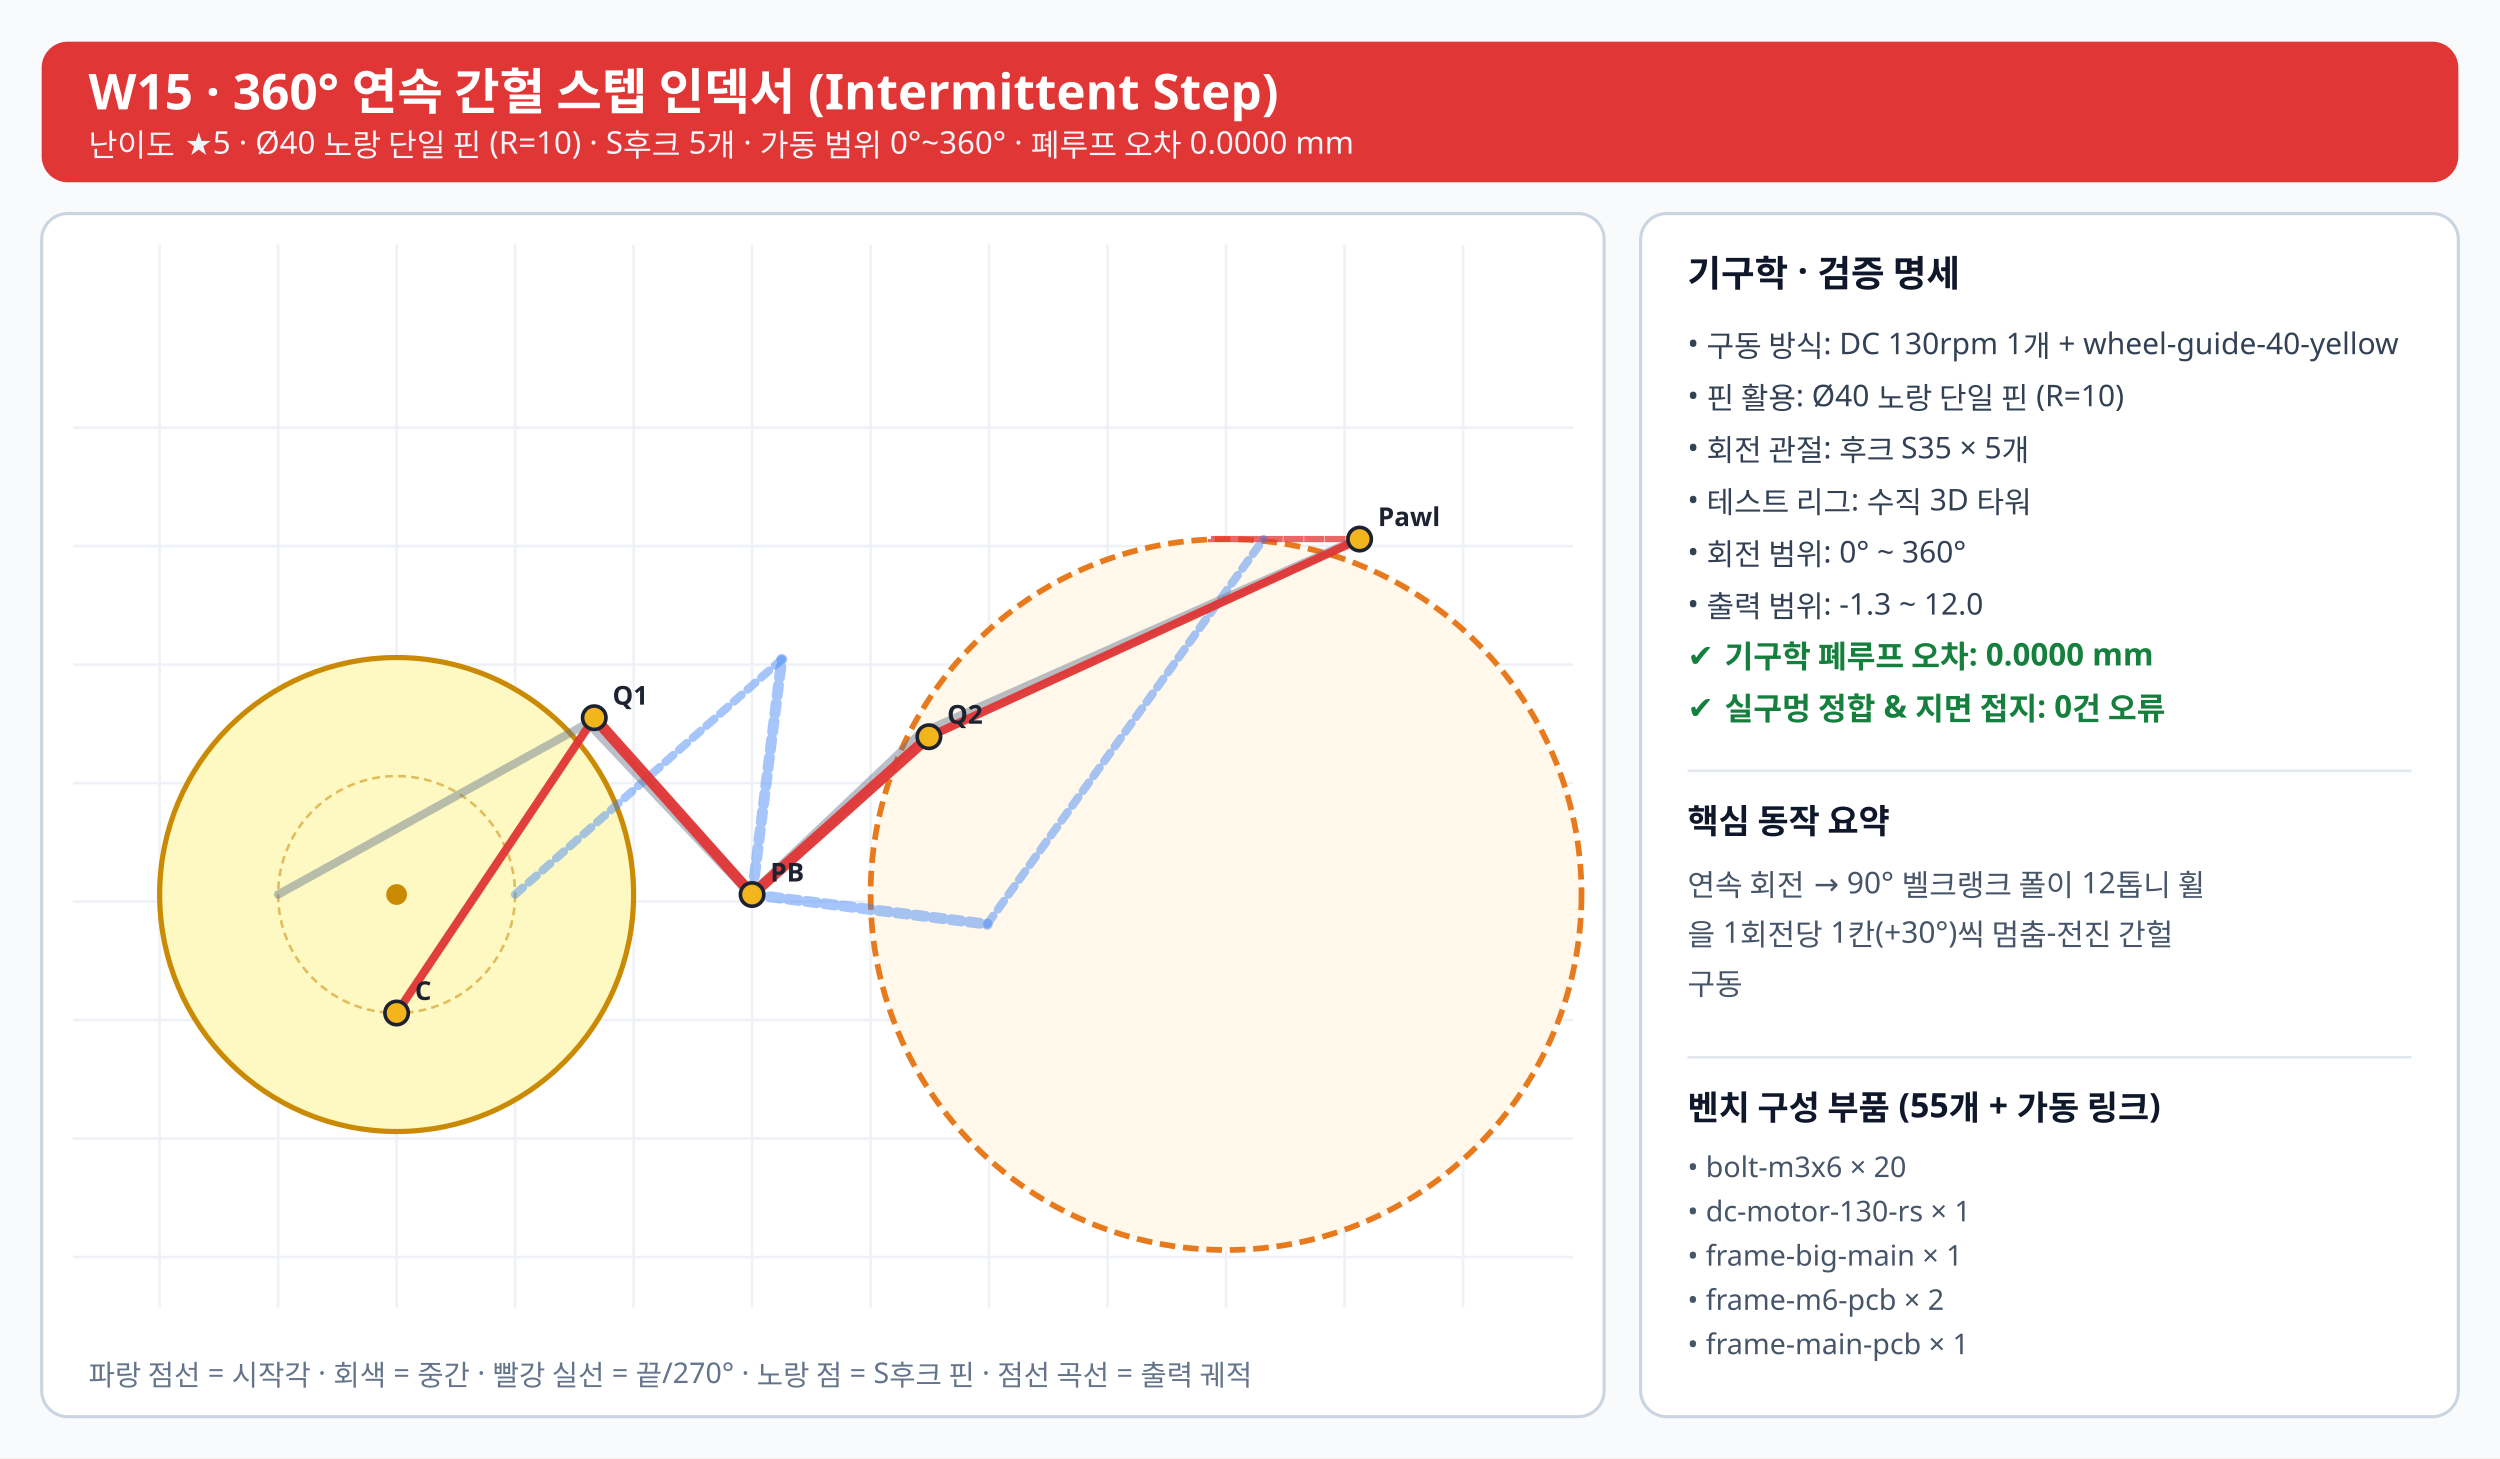
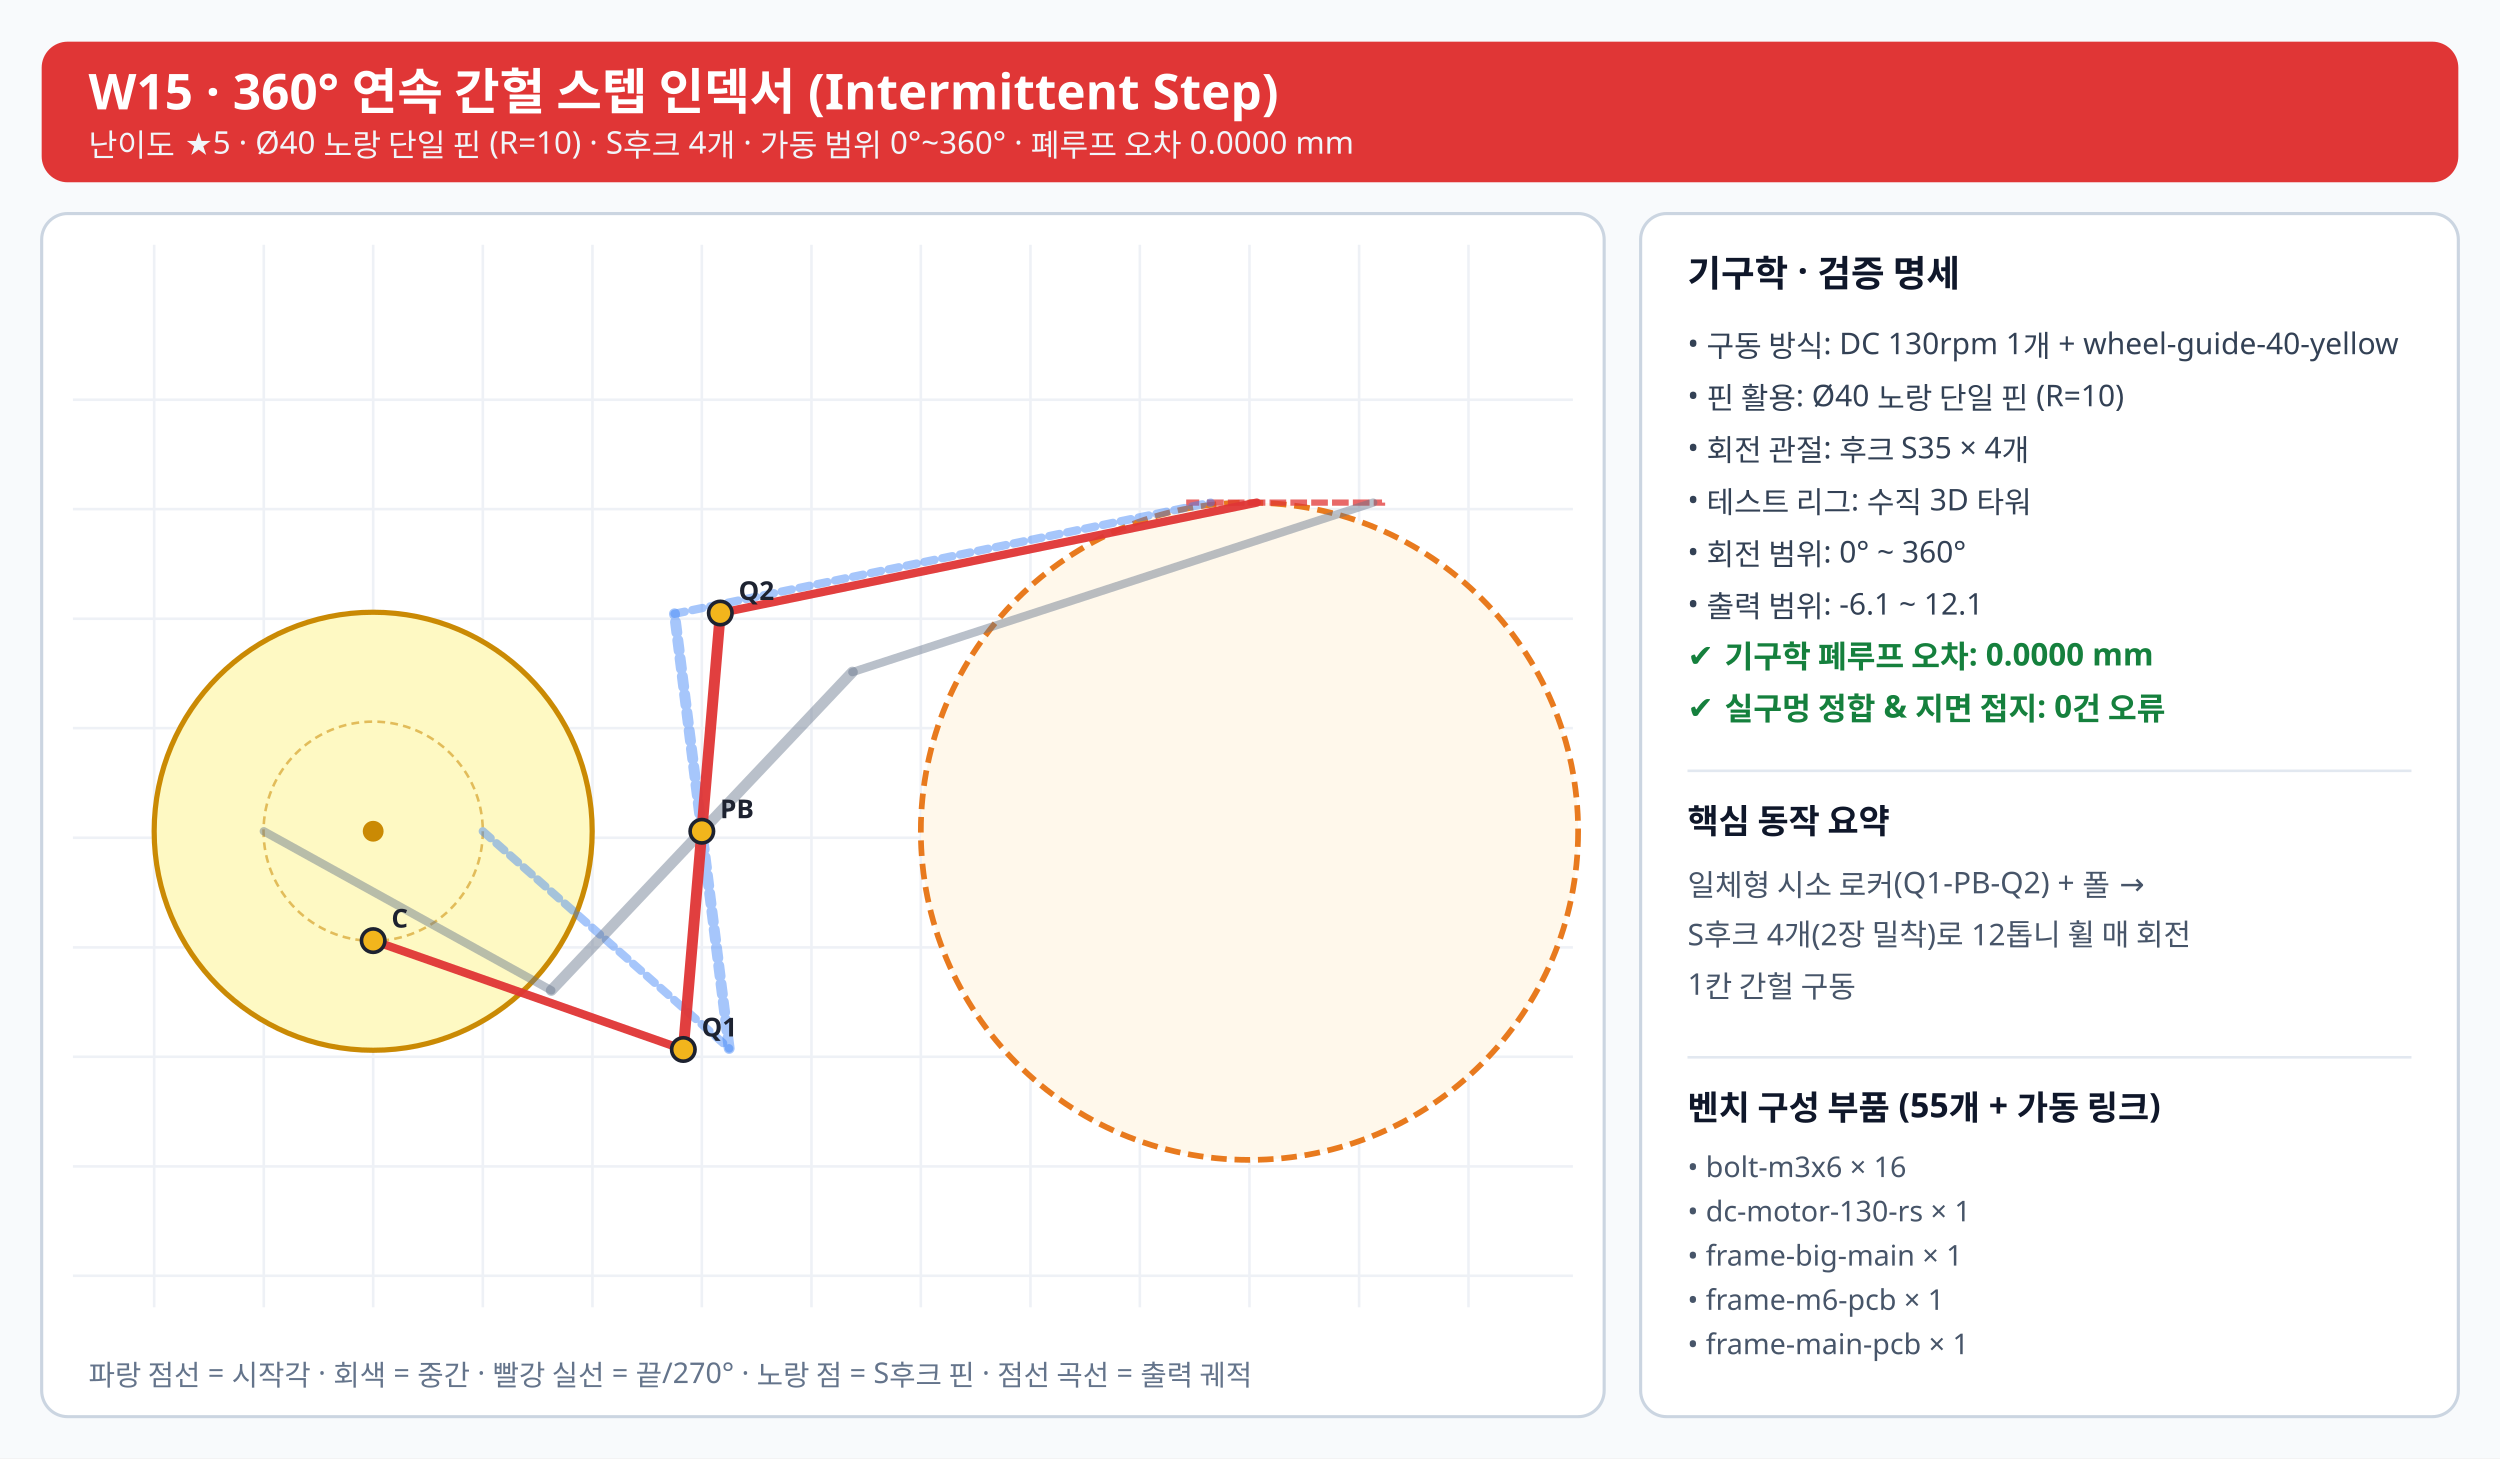
<svg xmlns="http://www.w3.org/2000/svg" viewBox="0 0 960 560" font-family="Pretendard,Apple SD Gothic Neo,sans-serif">
  <rect width="960" height="560" fill="#f8fafc" />
  <rect x="16" y="16" width="928" height="54" rx="10" fill="#e03636" />
  <text x="34" y="42" fill="#fff" font-size="19" font-weight="800">W15 · 360° 연속 간헐 스텝 인덱서 (Intermittent Step)</text>
-   <text x="34" y="60" fill="#f1f5f9" font-size="12">난이도 ★5 · Ø40 노랑 단일 핀 (R=10) · S후크 5개 · 가동 범위 0°~360° · 폐루프 오차 0.0000 mm</text>
+   <text x="34" y="60" fill="#f1f5f9" font-size="12">난이도 ★5 · Ø40 노랑 단일 핀 (R=10) · S후크 4개 · 가동 범위 0°~360° · 폐루프 오차 0.0000 mm</text>
  <rect x="16" y="82" width="600" height="462" rx="10" fill="#fff" stroke="#cbd5e1" stroke-width="1.2" />
-   <line x1="61.3" y1="94" x2="61.3" y2="502" stroke="#eef1f6" stroke-width="1" />
-   <line x1="106.8" y1="94" x2="106.8" y2="502" stroke="#eef1f6" stroke-width="1" />
-   <line x1="152.3" y1="94" x2="152.3" y2="502" stroke="#eef1f6" stroke-width="1" />
-   <line x1="197.8" y1="94" x2="197.8" y2="502" stroke="#eef1f6" stroke-width="1" />
-   <line x1="243.3" y1="94" x2="243.3" y2="502" stroke="#eef1f6" stroke-width="1" />
-   <line x1="288.8" y1="94" x2="288.8" y2="502" stroke="#eef1f6" stroke-width="1" />
-   <line x1="334.3" y1="94" x2="334.3" y2="502" stroke="#eef1f6" stroke-width="1" />
-   <line x1="379.8" y1="94" x2="379.8" y2="502" stroke="#eef1f6" stroke-width="1" />
-   <line x1="425.3" y1="94" x2="425.3" y2="502" stroke="#eef1f6" stroke-width="1" />
-   <line x1="470.8" y1="94" x2="470.8" y2="502" stroke="#eef1f6" stroke-width="1" />
-   <line x1="516.3" y1="94" x2="516.3" y2="502" stroke="#eef1f6" stroke-width="1" />
-   <line x1="561.8" y1="94" x2="561.8" y2="502" stroke="#eef1f6" stroke-width="1" />
-   <line x1="28" y1="482.7" x2="604" y2="482.7" stroke="#eef1f6" stroke-width="1" />
-   <line x1="28" y1="437.2" x2="604" y2="437.2" stroke="#eef1f6" stroke-width="1" />
-   <line x1="28" y1="391.7" x2="604" y2="391.7" stroke="#eef1f6" stroke-width="1" />
-   <line x1="28" y1="346.2" x2="604" y2="346.2" stroke="#eef1f6" stroke-width="1" />
-   <line x1="28" y1="300.7" x2="604" y2="300.7" stroke="#eef1f6" stroke-width="1" />
-   <line x1="28" y1="255.2" x2="604" y2="255.2" stroke="#eef1f6" stroke-width="1" />
-   <line x1="28" y1="209.7" x2="604" y2="209.7" stroke="#eef1f6" stroke-width="1" />
-   <line x1="28" y1="164.2" x2="604" y2="164.2" stroke="#eef1f6" stroke-width="1" />
-   <circle cx="152.3" cy="343.5" r="91.0" fill="#fef9c3" stroke="#ca8a04" stroke-width="2.0" />
-   <circle cx="152.3" cy="343.5" r="45.5" fill="none" stroke="#ca8a04" stroke-width="1" stroke-opacity="0.55" stroke-dasharray="3 2" />
-   <circle cx="152.3" cy="343.5" r="4" fill="#ca8a04" />
-   <circle cx="470.8" cy="343.5" r="136.5" fill="#fff8eb" stroke="#e87a1e" stroke-width="2.2" stroke-dasharray="6 3" />
-   <polyline points="485.2,207.0 482.8,207.0 480.5,207.0 478.3,207.0 476.2,207.0 474.3,207.0 472.5,207.0 470.8,207.0 469.4,207.0 468.2,207.0 467.1,207.0 466.3,207.0 465.6,207.0 465.2,207.0 465.0,207.0 465.0,207.0 465.2,207.0 465.6,207.0 466.2,207.0 466.9,207.0 467.9,207.0 468.9,207.0 470.1,207.0 471.4,207.0 472.8,207.0 474.3,207.0 475.8,207.0 477.5,207.0 479.1,207.0 480.9,207.0 482.6,207.0 484.4,207.0 486.2,207.0 488.0,207.0 489.9,207.0 491.7,207.0 493.4,207.0 495.2,207.0 497.0,207.0 498.7,207.0 500.3,207.0 502.0,207.0 503.6,207.0 505.1,207.0 506.6,207.0 508.0,207.0 509.4,207.0 510.7,207.0 512.0,207.0 513.2,207.0 514.4,207.0 515.5,207.0 516.5,207.0 517.5,207.0 518.4,207.0 519.2,207.0 520.0,207.0 520.8,207.0 521.4,207.0 522.0,207.0 522.6,207.0 523.1,207.0 523.5,207.0 523.9,207.0 524.2,207.0 524.5,207.0 524.7,207.0 524.9,207.0 525.0,207.0 525.1,207.0 525.2,207.0 525.2,207.0 525.2,207.0 525.1,207.0 525.0,207.0 524.9,207.0 524.8,207.0 524.6,207.0 524.4,207.0 524.2,207.0 524.0,207.0 523.7,207.0 523.5,207.0 523.2,207.0 522.9,207.0 522.6,207.0 522.3,207.0 522.0,207.0 521.8,207.0 521.5,207.0 521.2,207.0 520.9,207.0 520.6,207.0 520.3,207.0 520.1,207.0 519.8,207.0 519.6,207.0 519.3,207.0 519.1,207.0 518.9,207.0 518.7,207.0 518.5,207.0 518.4,207.0 518.2,207.0 518.1,207.0 518.0,207.0 517.9,207.0 517.8,207.0 517.8,207.0 517.7,207.0 517.7,207.0 517.7,207.0 517.7,207.0 517.7,207.0 517.8,207.0 517.9,207.0 517.9,207.0 518.0,207.0 518.2,207.0 518.3,207.0 518.4,207.0 518.6,207.0 518.8,207.0 519.0,207.0 519.2,207.0 519.4,207.0 519.6,207.0 519.9,207.0 520.1,207.0 520.4,207.0 520.7,207.0 520.9,207.0 521.2,207.0 521.5,207.0 521.8,207.0 522.1,207.0 522.4,207.0 522.7,207.0 523.0,207.0 523.3,207.0 523.5,207.0 523.8,207.0 524.1,207.0 524.3,207.0 524.5,207.0 524.7,207.0 524.9,207.0 525.0,207.0 525.1,207.0 525.2,207.0 525.2,207.0 525.2,207.0 525.1,207.0 525.0,207.0 524.8,207.0 524.5,207.0 524.1,207.0 523.7,207.0 523.2,207.0 522.6,207.0 521.9,207.0 521.0,207.0 520.1,207.0 519.1,207.0 517.9,207.0 516.6,207.0 515.2,207.0 513.7,207.0 512.0,207.0 510.2,207.0 508.3,207.0 506.3,207.0 504.2,207.0 502.0,207.0 499.7,207.0 497.3,207.0 494.9,207.0 492.5,207.0 490.0,207.0 487.6,207.0 485.2,207.0" fill="none" stroke="#e03636" stroke-width="2.4" stroke-opacity="0.75" stroke-dasharray="5 3" />
-   <line x1="197.8" y1="343.5" x2="300.2" y2="253.2" stroke="#3b82f6" stroke-width="3.2" stroke-linecap="round" stroke-opacity="0.45" stroke-dasharray="4 3" />
-   <line x1="288.8" y1="343.5" x2="300.2" y2="253.2" stroke="#3b82f6" stroke-width="4.2" stroke-linecap="round" stroke-opacity="0.45" stroke-dasharray="4 3" />
-   <line x1="288.8" y1="343.5" x2="379.1" y2="354.9" stroke="#3b82f6" stroke-width="4.2" stroke-linecap="round" stroke-opacity="0.45" stroke-dasharray="4 3" />
-   <line x1="379.1" y1="354.9" x2="485.2" y2="207.0" stroke="#3b82f6" stroke-width="3.2" stroke-linecap="round" stroke-opacity="0.45" stroke-dasharray="4 3" />
-   <line x1="106.8" y1="343.5" x2="226.2" y2="277.4" stroke="#64748b" stroke-width="3.2" stroke-linecap="round" stroke-opacity="0.45" />
-   <line x1="288.8" y1="343.5" x2="226.2" y2="277.4" stroke="#64748b" stroke-width="4.2" stroke-linecap="round" stroke-opacity="0.45" />
-   <line x1="288.8" y1="343.5" x2="354.9" y2="280.9" stroke="#64748b" stroke-width="4.2" stroke-linecap="round" stroke-opacity="0.45" />
-   <line x1="354.9" y1="280.9" x2="521.2" y2="207.0" stroke="#64748b" stroke-width="3.2" stroke-linecap="round" stroke-opacity="0.45" />
-   <line x1="152.3" y1="389.0" x2="228.2" y2="275.6" stroke="#e03636" stroke-width="3.2" stroke-linecap="round" stroke-opacity="0.95" />
-   <line x1="288.8" y1="343.5" x2="228.2" y2="275.6" stroke="#e03636" stroke-width="4.2" stroke-linecap="round" stroke-opacity="0.95" />
-   <line x1="288.8" y1="343.5" x2="356.7" y2="282.9" stroke="#e03636" stroke-width="4.2" stroke-linecap="round" stroke-opacity="0.95" />
-   <line x1="356.7" y1="282.9" x2="522.1" y2="207.0" stroke="#e03636" stroke-width="3.2" stroke-linecap="round" stroke-opacity="0.95" />
-   <circle cx="152.3" cy="389.0" r="4.5" fill="#f2b51c" stroke="#1d2230" stroke-width="1.4" />
-   <text x="159.3" y="384.0" font-size="10" font-weight="700" fill="#1d2230">C</text>
-   <circle cx="228.2" cy="275.6" r="4.5" fill="#f2b51c" stroke="#1d2230" stroke-width="1.4" />
-   <text x="235.2" y="270.6" font-size="10" font-weight="700" fill="#1d2230">Q1</text>
-   <circle cx="288.8" cy="343.5" r="4.5" fill="#f2b51c" stroke="#1d2230" stroke-width="1.4" />
-   <text x="295.8" y="338.5" font-size="10" font-weight="700" fill="#1d2230">PB</text>
-   <circle cx="356.7" cy="282.9" r="4.5" fill="#f2b51c" stroke="#1d2230" stroke-width="1.4" />
-   <text x="363.7" y="277.9" font-size="10" font-weight="700" fill="#1d2230">Q2</text>
-   <circle cx="522.1" cy="207.0" r="4.5" fill="#f2b51c" stroke="#1d2230" stroke-width="1.4" />
-   <text x="529.1" y="202.0" font-size="10" font-weight="700" fill="#1d2230">Pawl</text>
+   <line x1="59.2" y1="94" x2="59.2" y2="502" stroke="#eef1f6" stroke-width="1" />
+   <line x1="101.3" y1="94" x2="101.3" y2="502" stroke="#eef1f6" stroke-width="1" />
+   <line x1="143.3" y1="94" x2="143.3" y2="502" stroke="#eef1f6" stroke-width="1" />
+   <line x1="185.4" y1="94" x2="185.4" y2="502" stroke="#eef1f6" stroke-width="1" />
+   <line x1="227.5" y1="94" x2="227.5" y2="502" stroke="#eef1f6" stroke-width="1" />
+   <line x1="269.5" y1="94" x2="269.5" y2="502" stroke="#eef1f6" stroke-width="1" />
+   <line x1="311.6" y1="94" x2="311.6" y2="502" stroke="#eef1f6" stroke-width="1" />
+   <line x1="353.6" y1="94" x2="353.6" y2="502" stroke="#eef1f6" stroke-width="1" />
+   <line x1="395.7" y1="94" x2="395.7" y2="502" stroke="#eef1f6" stroke-width="1" />
+   <line x1="437.7" y1="94" x2="437.7" y2="502" stroke="#eef1f6" stroke-width="1" />
+   <line x1="479.8" y1="94" x2="479.8" y2="502" stroke="#eef1f6" stroke-width="1" />
+   <line x1="521.9" y1="94" x2="521.9" y2="502" stroke="#eef1f6" stroke-width="1" />
+   <line x1="563.9" y1="94" x2="563.9" y2="502" stroke="#eef1f6" stroke-width="1" />
+   <line x1="28" y1="489.9" x2="604" y2="489.9" stroke="#eef1f6" stroke-width="1" />
+   <line x1="28" y1="447.9" x2="604" y2="447.9" stroke="#eef1f6" stroke-width="1" />
+   <line x1="28" y1="405.8" x2="604" y2="405.8" stroke="#eef1f6" stroke-width="1" />
+   <line x1="28" y1="363.8" x2="604" y2="363.8" stroke="#eef1f6" stroke-width="1" />
+   <line x1="28" y1="321.7" x2="604" y2="321.7" stroke="#eef1f6" stroke-width="1" />
+   <line x1="28" y1="279.6" x2="604" y2="279.6" stroke="#eef1f6" stroke-width="1" />
+   <line x1="28" y1="237.6" x2="604" y2="237.6" stroke="#eef1f6" stroke-width="1" />
+   <line x1="28" y1="195.5" x2="604" y2="195.5" stroke="#eef1f6" stroke-width="1" />
+   <line x1="28" y1="153.5" x2="604" y2="153.5" stroke="#eef1f6" stroke-width="1" />
+   <circle cx="143.3" cy="319.2" r="84.1" fill="#fef9c3" stroke="#ca8a04" stroke-width="2.0" />
+   <circle cx="143.3" cy="319.2" r="42.1" fill="none" stroke="#ca8a04" stroke-width="1" stroke-opacity="0.55" stroke-dasharray="3 2" />
+   <circle cx="143.3" cy="319.2" r="4" fill="#ca8a04" />
+   <circle cx="479.8" cy="319.2" r="126.2" fill="#fff8eb" stroke="#e87a1e" stroke-width="2.2" stroke-dasharray="6 3" />
+   <polyline points="464.9,193.0 466.4,193.0 468.1,193.0 469.7,193.0 471.5,193.0 473.3,193.0 475.2,193.0 477.1,193.0 479.0,193.0 480.9,193.0 482.9,193.0 484.8,193.0 486.8,193.0 488.7,193.0 490.6,193.0 492.5,193.0 494.4,193.0 496.2,193.0 498.0,193.0 499.7,193.0 501.4,193.0 503.0,193.0 504.5,193.0 506.1,193.0 507.5,193.0 508.9,193.0 510.2,193.0 511.5,193.0 512.7,193.0 513.9,193.0 515.0,193.0 516.0,193.0 517.0,193.0 518.0,193.0 518.9,193.0 519.7,193.0 520.5,193.0 521.3,193.0 522.0,193.0 522.7,193.0 523.3,193.0 523.9,193.0 524.5,193.0 525.0,193.0 525.5,193.0 526.0,193.0 526.4,193.0 526.8,193.0 527.2,193.0 527.6,193.0 527.9,193.0 528.2,193.0 528.5,193.0 528.8,193.0 529.0,193.0 529.3,193.0 529.5,193.0 529.6,193.0 529.8,193.0 530.0,193.0 530.1,193.0 530.2,193.0 530.3,193.0 530.4,193.0 530.5,193.0 530.6,193.0 530.6,193.0 530.7,193.0 530.7,193.0 530.7,193.0 530.7,193.0 530.7,193.0 530.7,193.0 530.6,193.0 530.6,193.0 530.5,193.0 530.4,193.0 530.3,193.0 530.2,193.0 530.0,193.0 529.9,193.0 529.7,193.0 529.5,193.0 529.3,193.0 529.1,193.0 528.9,193.0 528.6,193.0 528.3,193.0 528.0,193.0 527.7,193.0 527.3,193.0 526.9,193.0 526.5,193.0 526.1,193.0 525.6,193.0 525.1,193.0 524.6,193.0 524.1,193.0 523.5,193.0 522.9,193.0 522.3,193.0 521.6,193.0 520.9,193.0 520.2,193.0 519.4,193.0 518.6,193.0 517.8,193.0 516.9,193.0 516.0,193.0 515.1,193.0 514.1,193.0 513.1,193.0 512.1,193.0 511.1,193.0 510.0,193.0 508.9,193.0 507.8,193.0 506.6,193.0 505.4,193.0 504.2,193.0 503.0,193.0 501.7,193.0 500.4,193.0 499.1,193.0 497.8,193.0 496.5,193.0 495.1,193.0 493.8,193.0 492.4,193.0 491.0,193.0 489.6,193.0 488.2,193.0 486.8,193.0 485.4,193.0 484.0,193.0 482.6,193.0 481.2,193.0 479.8,193.0 478.4,193.0 477.1,193.0 475.7,193.0 474.4,193.0 473.0,193.0 471.7,193.0 470.4,193.0 469.2,193.0 467.9,193.0 466.7,193.0 465.6,193.0 464.5,193.0 463.4,193.0 462.3,193.0 461.3,193.0 460.4,193.0 459.5,193.0 458.6,193.0 457.8,193.0 457.1,193.0 456.4,193.0 455.9,193.0 455.3,193.0 454.9,193.0 454.5,193.0 454.3,193.0 454.1,193.0 454.0,193.0 454.0,193.0 454.1,193.0 454.3,193.0 454.6,193.0 455.0,193.0 455.5,193.0 456.1,193.0 456.8,193.0 457.7,193.0 458.6,193.0 459.7,193.0 460.8,193.0 462.1,193.0 463.5,193.0 464.9,193.0" fill="none" stroke="#e03636" stroke-width="2.4" stroke-opacity="0.75" stroke-dasharray="5 3" />
+   <line x1="185.4" y1="319.2" x2="280.0" y2="402.6" stroke="#3b82f6" stroke-width="3.2" stroke-linecap="round" stroke-opacity="0.45" stroke-dasharray="4 3" />
+   <line x1="280.0" y1="402.6" x2="259.0" y2="235.7" stroke="#3b82f6" stroke-width="4.2" stroke-linecap="round" stroke-opacity="0.45" stroke-dasharray="4 3" />
+   <line x1="259.0" y1="235.7" x2="464.9" y2="193.0" stroke="#3b82f6" stroke-width="3.2" stroke-linecap="round" stroke-opacity="0.45" stroke-dasharray="4 3" />
+   <line x1="101.3" y1="319.2" x2="211.7" y2="380.3" stroke="#64748b" stroke-width="3.2" stroke-linecap="round" stroke-opacity="0.45" />
+   <line x1="211.7" y1="380.3" x2="327.3" y2="258.1" stroke="#64748b" stroke-width="4.2" stroke-linecap="round" stroke-opacity="0.45" />
+   <line x1="327.3" y1="258.1" x2="527.3" y2="193.0" stroke="#64748b" stroke-width="3.2" stroke-linecap="round" stroke-opacity="0.45" />
+   <line x1="143.3" y1="361.2" x2="262.4" y2="403.0" stroke="#e03636" stroke-width="3.2" stroke-linecap="round" stroke-opacity="0.95" />
+   <line x1="262.4" y1="403.0" x2="276.6" y2="235.4" stroke="#e03636" stroke-width="4.2" stroke-linecap="round" stroke-opacity="0.95" />
+   <line x1="276.6" y1="235.4" x2="482.6" y2="193.0" stroke="#e03636" stroke-width="3.2" stroke-linecap="round" stroke-opacity="0.95" />
+   <circle cx="143.3" cy="361.2" r="4.5" fill="#f2b51c" stroke="#1d2230" stroke-width="1.4" />
+   <text x="150.3" y="356.2" font-size="10" font-weight="700" fill="#1d2230">C</text>
+   <circle cx="262.4" cy="403.0" r="4.5" fill="#f2b51c" stroke="#1d2230" stroke-width="1.4" />
+   <text x="269.4" y="398.0" font-size="10" font-weight="700" fill="#1d2230">Q1</text>
+   <circle cx="269.5" cy="319.2" r="4.5" fill="#f2b51c" stroke="#1d2230" stroke-width="1.4" />
+   <text x="276.5" y="314.2" font-size="10" font-weight="700" fill="#1d2230">PB</text>
+   <circle cx="276.6" cy="235.4" r="4.5" fill="#f2b51c" stroke="#1d2230" stroke-width="1.4" />
+   <text x="283.6" y="230.4" font-size="10" font-weight="700" fill="#1d2230">Q2</text>
  <text x="34" y="532" fill="#64748b" font-size="11">파랑 점선 = 시작각 · 회색 = 중간 · 빨강 실선 = 끝/270° · 노랑 점 = S후크 핀 · 점선 곡선 = 출력 궤적</text>
  <rect x="630" y="82" width="314" height="462" rx="10" fill="#fff" stroke="#cbd5e1" stroke-width="1.2" />
  <text x="648" y="110" fill="#0f172a" font-size="14" font-weight="800">기구학 · 검증 명세</text>
  <text x="648" y="136" fill="#334155" font-size="11.5">• 구동 방식: DC 130rpm 1개 + wheel-guide-40-yellow</text>
  <text x="648" y="156" fill="#334155" font-size="11.5">• 핀 활용: Ø40 노랑 단일 핀 (R=10)</text>
-   <text x="648" y="176" fill="#334155" font-size="11.5">• 회전 관절: 후크 S35 × 5개</text>
+   <text x="648" y="176" fill="#334155" font-size="11.5">• 회전 관절: 후크 S35 × 4개</text>
  <text x="648" y="196" fill="#334155" font-size="11.5">• 테스트 리그: 수직 3D 타워</text>
  <text x="648" y="216" fill="#334155" font-size="11.5">• 회전 범위: 0° ~ 360°</text>
-   <text x="648" y="236" fill="#334155" font-size="11.5">• 출력 범위: -1.3 ~ 12.0</text>
+   <text x="648" y="236" fill="#334155" font-size="11.5">• 출력 범위: -6.1 ~ 12.1</text>
  <text x="648" y="256" fill="#15803d" font-size="12" font-weight="800">✔ 기구학 폐루프 오차: 0.0000 mm</text>
  <text x="648" y="276" fill="#15803d" font-size="12" font-weight="800">✔ 실구멍 정합 &amp; 지면 접지: 0건 오류</text>
  <line x1="648" y1="296" x2="926" y2="296" stroke="#e2e8f0" />
  <text x="648" y="320" fill="#0f172a" font-size="13" font-weight="800">핵심 동작 요약</text>
-   <text x="648" y="344" fill="#475569" font-size="11.5">연속 회전 → 90° 벨크랭크 폴이 12톱니 휠</text>
-   <text x="648" y="363" fill="#475569" font-size="11.5">을 1회전당 1칸(+30°)씩 멈춤-전진 간헐 </text>
-   <text x="648" y="382" fill="#475569" font-size="11.5">구동</text>
+   <text x="648" y="344" fill="#475569" font-size="11.5">일체형 시소 로커(Q1-PB-Q2) + 폴 → </text>
+   <text x="648" y="363" fill="#475569" font-size="11.5">S후크 4개(2장 밀착)로 12톱니 휠 매 회전</text>
+   <text x="648" y="382" fill="#475569" font-size="11.5"> 1칸 간헐 구동</text>
  <line x1="648" y1="406" x2="926" y2="406" stroke="#e2e8f0" />
  <text x="648" y="430" fill="#0f172a" font-size="13" font-weight="800">벤치 구성 부품 (55개 + 가동 링크)</text>
-   <text x="648" y="452" fill="#475569" font-size="11">• bolt-m3x6 × 20</text>
+   <text x="648" y="452" fill="#475569" font-size="11">• bolt-m3x6 × 16</text>
  <text x="648" y="469" fill="#475569" font-size="11">• dc-motor-130-rs × 1</text>
  <text x="648" y="486" fill="#475569" font-size="11">• frame-big-main × 1</text>
-   <text x="648" y="503" fill="#475569" font-size="11">• frame-m6-pcb × 2</text>
+   <text x="648" y="503" fill="#475569" font-size="11">• frame-m6-pcb × 1</text>
  <text x="648" y="520" fill="#475569" font-size="11">• frame-main-pcb × 1</text>
</svg>
